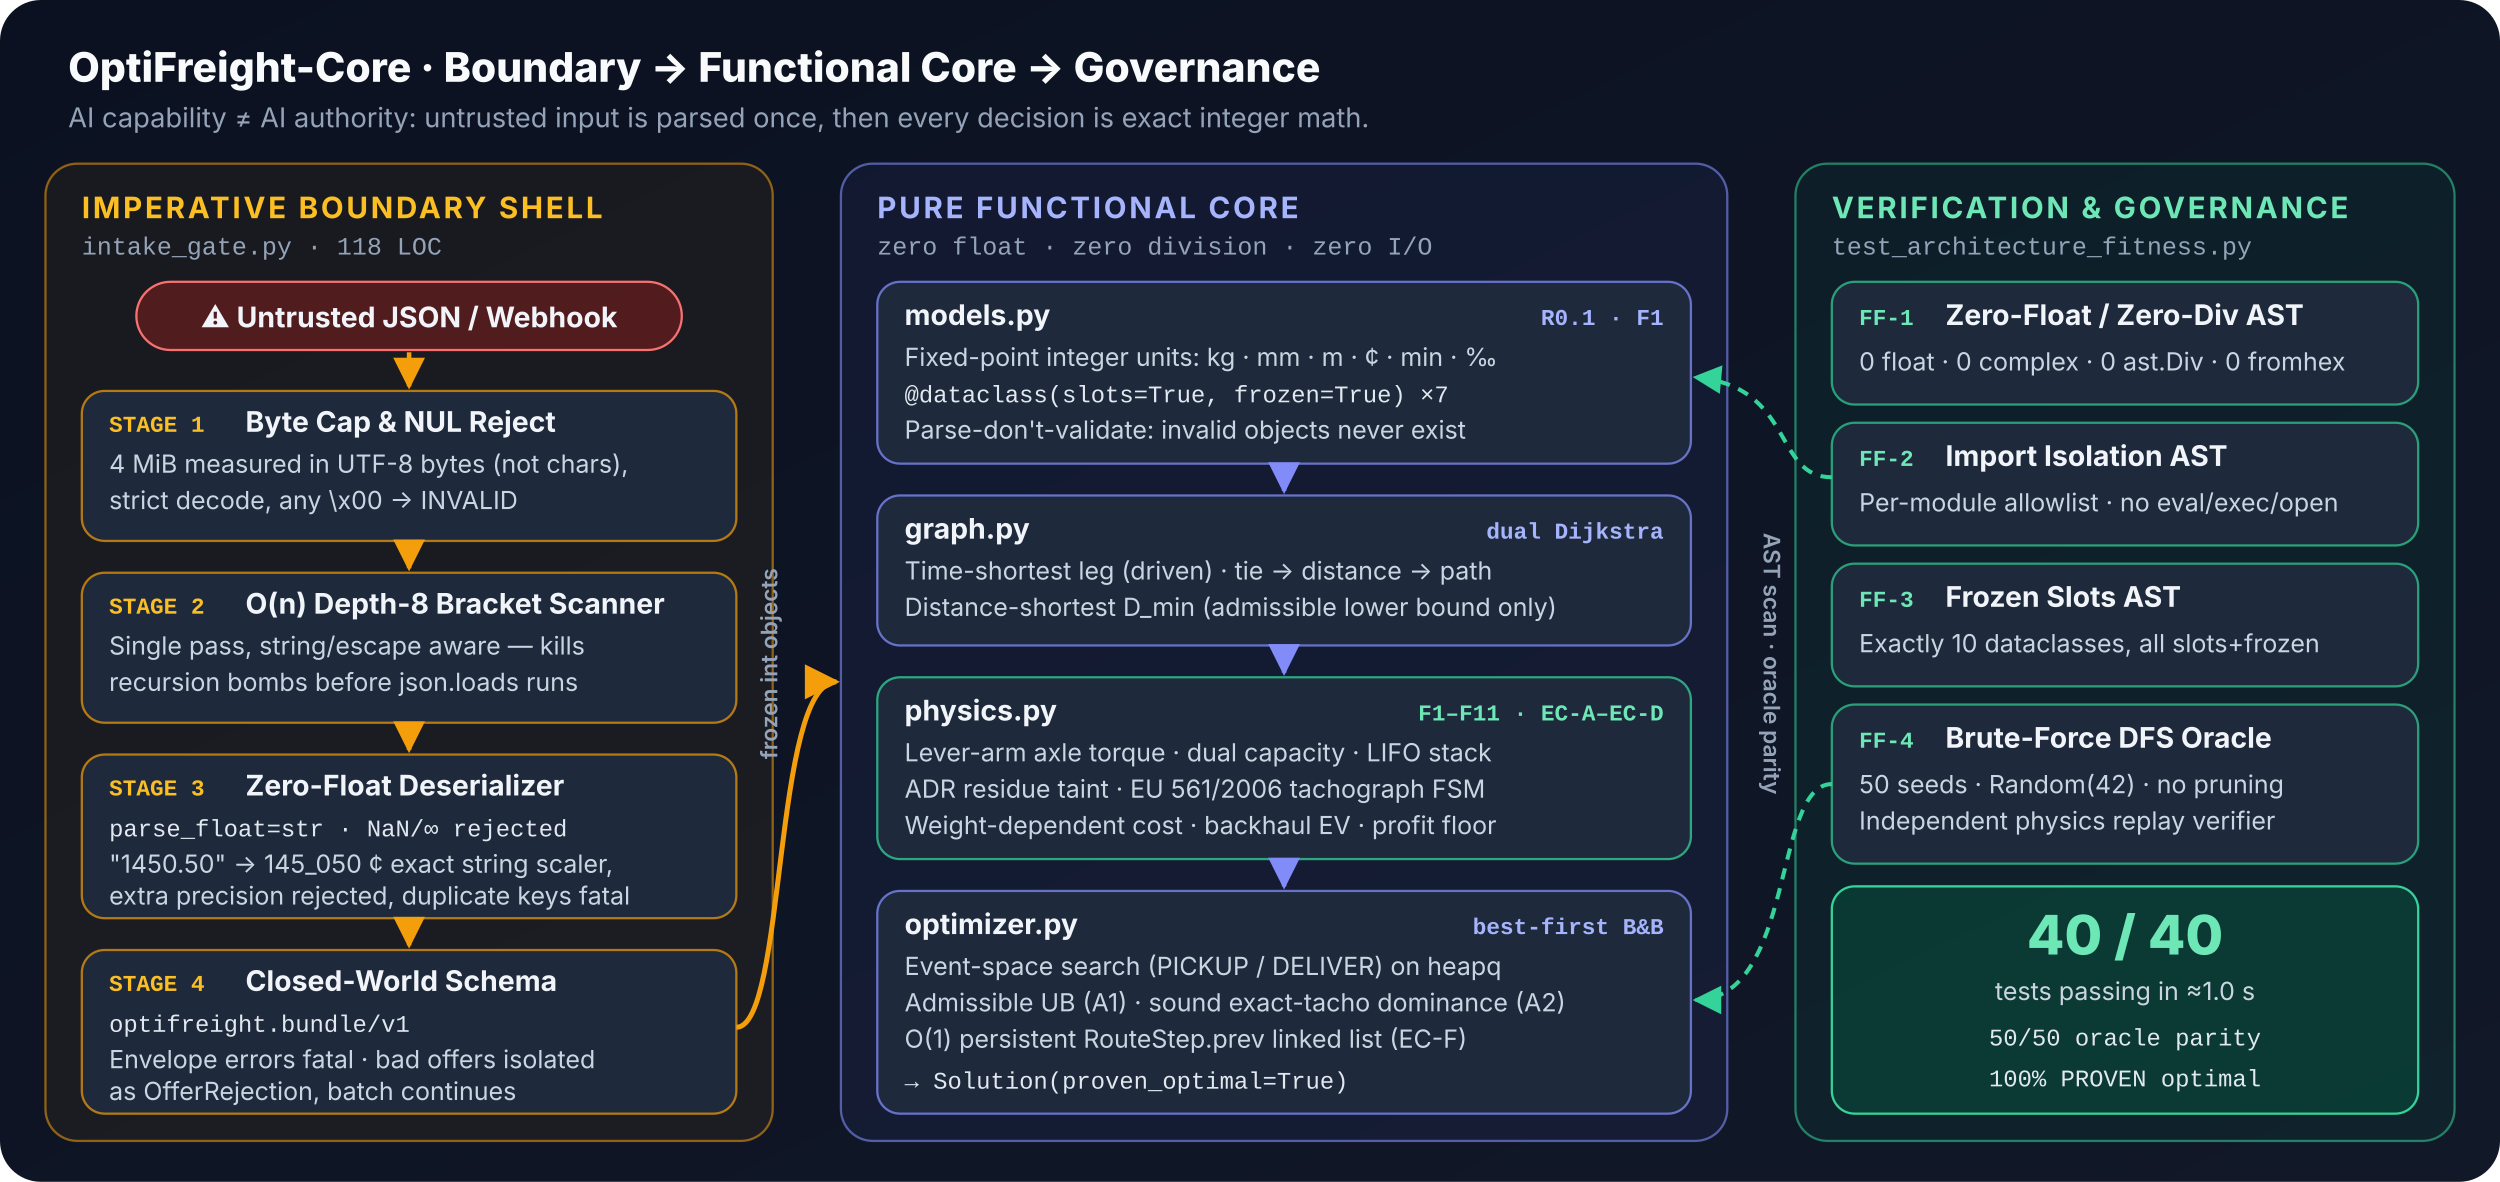
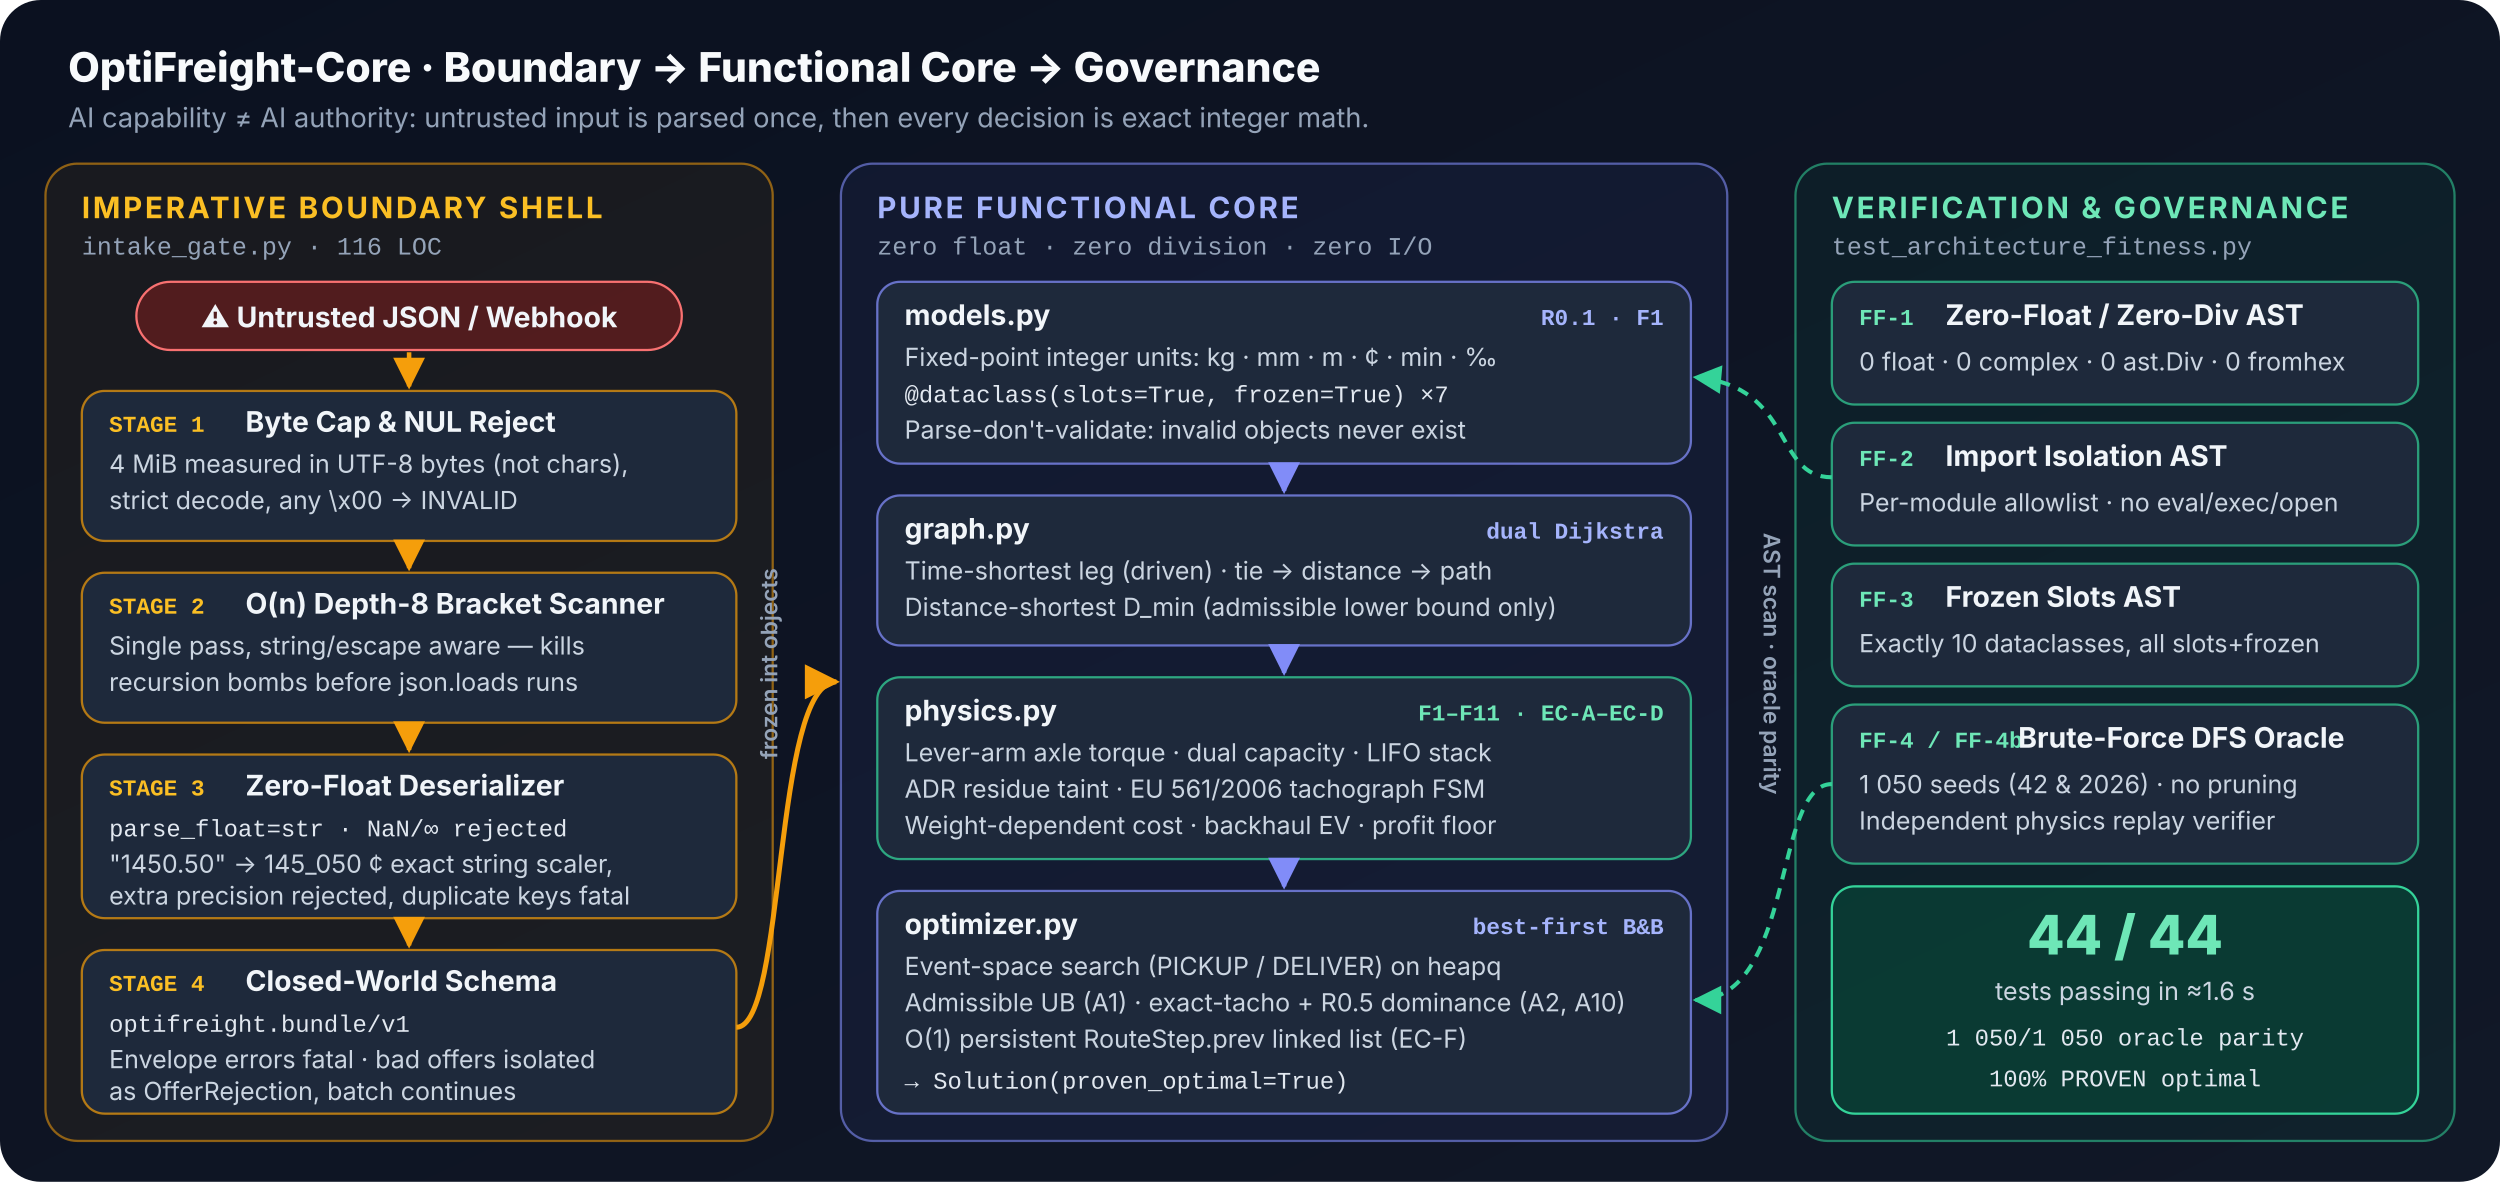
<svg xmlns="http://www.w3.org/2000/svg" viewBox="0 0 1100 520" width="1100" height="520" role="img" aria-labelledby="t d">
  <defs>
    <linearGradient id="bg" x1="0" y1="0" x2="1" y2="1">
      <stop offset="0" stop-color="#0b1120" />
      <stop offset="1" stop-color="#111827" />
    </linearGradient>
    <marker id="aA" viewBox="0 0 10 10" refX="9" refY="5" markerWidth="7" markerHeight="7" orient="auto-start-reverse">
      <path d="M0,0 L10,5 L0,10 z" fill="#f59e0b" />
    </marker>
    <marker id="aI" viewBox="0 0 10 10" refX="9" refY="5" markerWidth="7" markerHeight="7" orient="auto-start-reverse">
      <path d="M0,0 L10,5 L0,10 z" fill="#818cf8" />
    </marker>
    <marker id="aE" viewBox="0 0 10 10" refX="9" refY="5" markerWidth="7" markerHeight="7" orient="auto-start-reverse">
      <path d="M0,0 L10,5 L0,10 z" fill="#34d399" />
    </marker>
    <style>
      .h  { font: 700 13px 'Inter','Segoe UI',Helvetica,Arial,sans-serif; letter-spacing: 1.2px; }
      .sh { font: 500 11px 'JetBrains Mono',Consolas,'Courier New',monospace; fill: #94a3b8; }
      .ct { font: 700 12.5px 'Inter','Segoe UI',Helvetica,Arial,sans-serif; fill: #f1f5f9; }
      .cb { font: 400 11px 'Inter','Segoe UI',Helvetica,Arial,sans-serif; fill: #cbd5e1; }
      .mono { font: 500 10.5px 'JetBrains Mono',Consolas,'Courier New',monospace; fill: #e2e8f0; }
      .tag { font: 700 10px 'JetBrains Mono',Consolas,'Courier New',monospace; }
      .title { font: 800 18px 'Inter','Segoe UI',Helvetica,Arial,sans-serif; fill: #f8fafc; }
      .sub { font: 400 12px 'Inter','Segoe UI',Helvetica,Arial,sans-serif; fill: #94a3b8; }
      .card { fill: #1e293b; }
      .lbl { font: 600 10px 'Inter','Segoe UI',Helvetica,Arial,sans-serif; fill: #94a3b8; }
    </style>
  </defs>
  <rect width="1100" height="520" rx="18" fill="url(#bg)" />
  <text x="30" y="36" class="title">OptiFreight-Core · Boundary → Functional Core → Governance</text>
  <text x="30" y="56" class="sub">AI capability ≠ AI authority: untrusted input is parsed once, then every decision is exact integer math.</text>
  <rect x="20" y="72" width="320" height="430" rx="14" fill="#f59e0b" fill-opacity="0.06" stroke="#f59e0b" stroke-opacity="0.55" />
  <text x="36" y="96" class="h" fill="#fbbf24">IMPERATIVE BOUNDARY SHELL</text>
-   <text x="36" y="112" class="sh">intake_gate.py · 118 LOC</text>
+   <text x="36" y="112" class="sh">intake_gate.py · 116 LOC</text>
  <rect x="60" y="124" width="240" height="30" rx="15" fill="#7f1d1d" fill-opacity="0.55" stroke="#f87171" />
  <text x="180" y="144" text-anchor="middle" class="ct" fill="#fecaca">⚠ Untrusted JSON / Webhook</text>
  <line x1="180" y1="155" x2="180" y2="170" stroke="#f59e0b" stroke-width="2" marker-end="url(#aA)" />
  <rect x="36" y="172" width="288" height="66" rx="10" class="card" stroke="#f59e0b" stroke-opacity="0.7" />
  <text x="48" y="190" class="tag" fill="#fbbf24">STAGE 1</text>
  <text x="108" y="190" class="ct">Byte Cap &amp; NUL Reject</text>
  <text x="48" y="208" class="cb">4 MiB measured in UTF-8 bytes (not chars),</text>
  <text x="48" y="224" class="cb">strict decode, any \x00 → INVALID</text>
  <line x1="180" y1="239" x2="180" y2="250" stroke="#f59e0b" stroke-width="2" marker-end="url(#aA)" />
  <rect x="36" y="252" width="288" height="66" rx="10" class="card" stroke="#f59e0b" stroke-opacity="0.7" />
  <text x="48" y="270" class="tag" fill="#fbbf24">STAGE 2</text>
  <text x="108" y="270" class="ct">O(n) Depth-8 Bracket Scanner</text>
  <text x="48" y="288" class="cb">Single pass, string/escape aware — kills</text>
  <text x="48" y="304" class="cb">recursion bombs before json.loads runs</text>
  <line x1="180" y1="319" x2="180" y2="330" stroke="#f59e0b" stroke-width="2" marker-end="url(#aA)" />
  <rect x="36" y="332" width="288" height="72" rx="10" class="card" stroke="#f59e0b" stroke-opacity="0.7" />
  <text x="48" y="350" class="tag" fill="#fbbf24">STAGE 3</text>
  <text x="108" y="350" class="ct">Zero-Float Deserializer</text>
  <text x="48" y="368" class="mono">parse_float=str · NaN/∞ rejected</text>
  <text x="48" y="384" class="cb">"1450.50" → 145_050 ¢ exact string scaler,</text>
  <text x="48" y="398" class="cb">extra precision rejected, duplicate keys fatal</text>
  <line x1="180" y1="405" x2="180" y2="416" stroke="#f59e0b" stroke-width="2" marker-end="url(#aA)" />
  <rect x="36" y="418" width="288" height="72" rx="10" class="card" stroke="#f59e0b" stroke-opacity="0.7" />
  <text x="48" y="436" class="tag" fill="#fbbf24">STAGE 4</text>
  <text x="108" y="436" class="ct">Closed-World Schema</text>
  <text x="48" y="454" class="mono">optifreight.bundle/v1</text>
  <text x="48" y="470" class="cb">Envelope errors fatal · bad offers isolated</text>
  <text x="48" y="484" class="cb">as OfferRejection, batch continues</text>
  <path d="M324,452 C346,452 340,300 368,300" fill="none" stroke="#f59e0b" stroke-width="2.2" marker-end="url(#aA)" />
  <text x="342" y="292" class="lbl" transform="rotate(-90 342 292)" text-anchor="middle">frozen int objects</text>
  <rect x="370" y="72" width="390" height="430" rx="14" fill="#6366f1" fill-opacity="0.07" stroke="#818cf8" stroke-opacity="0.6" />
  <text x="386" y="96" class="h" fill="#a5b4fc">PURE FUNCTIONAL CORE</text>
  <text x="386" y="112" class="sh">zero float · zero division · zero I/O</text>
  <rect x="386" y="124" width="358" height="80" rx="10" class="card" stroke="#818cf8" stroke-opacity="0.75" />
  <text x="398" y="143" class="ct">models.py</text>
  <text x="732" y="143" text-anchor="end" class="tag" fill="#a5b4fc">R0.1 · F1</text>
  <text x="398" y="161" class="cb">Fixed-point integer units: kg · mm · m · ¢ · min · ‰</text>
  <text x="398" y="177" class="mono">@dataclass(slots=True, frozen=True) ×7</text>
  <text x="398" y="193" class="cb">Parse-don't-validate: invalid objects never exist</text>
  <line x1="565" y1="205" x2="565" y2="216" stroke="#818cf8" stroke-width="2" marker-end="url(#aI)" />
  <rect x="386" y="218" width="358" height="66" rx="10" class="card" stroke="#818cf8" stroke-opacity="0.75" />
  <text x="398" y="237" class="ct">graph.py</text>
  <text x="732" y="237" text-anchor="end" class="tag" fill="#a5b4fc">dual Dijkstra</text>
  <text x="398" y="255" class="cb">Time-shortest leg (driven) · tie → distance → path</text>
  <text x="398" y="271" class="cb">Distance-shortest D_min (admissible lower bound only)</text>
  <line x1="565" y1="285" x2="565" y2="296" stroke="#818cf8" stroke-width="2" marker-end="url(#aI)" />
  <rect x="386" y="298" width="358" height="80" rx="10" class="card" stroke="#34d399" stroke-opacity="0.75" />
  <text x="398" y="317" class="ct">physics.py</text>
  <text x="732" y="317" text-anchor="end" class="tag" fill="#6ee7b7">F1–F11 · EC-A–EC-D</text>
  <text x="398" y="335" class="cb">Lever-arm axle torque · dual capacity · LIFO stack</text>
  <text x="398" y="351" class="cb">ADR residue taint · EU 561/2006 tachograph FSM</text>
  <text x="398" y="367" class="cb">Weight-dependent cost · backhaul EV · profit floor</text>
  <line x1="565" y1="379" x2="565" y2="390" stroke="#818cf8" stroke-width="2" marker-end="url(#aI)" />
  <rect x="386" y="392" width="358" height="98" rx="10" class="card" stroke="#818cf8" stroke-opacity="0.75" />
  <text x="398" y="411" class="ct">optimizer.py</text>
  <text x="732" y="411" text-anchor="end" class="tag" fill="#a5b4fc">best-first B&amp;B</text>
  <text x="398" y="429" class="cb">Event-space search (PICKUP / DELIVER) on heapq</text>
-   <text x="398" y="445" class="cb">Admissible UB (A1) · sound exact-tacho dominance (A2)</text>
+   <text x="398" y="445" class="cb">Admissible UB (A1) · exact-tacho + R0.5 dominance (A2, A10)</text>
  <text x="398" y="461" class="cb">O(1) persistent RouteStep.prev linked list (EC-F)</text>
  <text x="398" y="479" class="mono">→ Solution(proven_optimal=True)</text>
  <rect x="790" y="72" width="290" height="430" rx="14" fill="#10b981" fill-opacity="0.06" stroke="#34d399" stroke-opacity="0.55" />
  <text x="806" y="96" class="h" fill="#6ee7b7">VERIFICATION &amp; GOVERNANCE</text>
  <text x="806" y="112" class="sh">test_architecture_fitness.py</text>
  <rect x="806" y="124" width="258" height="54" rx="10" class="card" stroke="#34d399" stroke-opacity="0.7" />
  <text x="818" y="143" class="tag" fill="#6ee7b7">FF-1</text>
  <text x="856" y="143" class="ct">Zero-Float / Zero-Div AST</text>
  <text x="818" y="163" class="cb">0 float · 0 complex · 0 ast.Div · 0 fromhex</text>
  <rect x="806" y="186" width="258" height="54" rx="10" class="card" stroke="#34d399" stroke-opacity="0.7" />
  <text x="818" y="205" class="tag" fill="#6ee7b7">FF-2</text>
  <text x="856" y="205" class="ct">Import Isolation AST</text>
  <text x="818" y="225" class="cb">Per-module allowlist · no eval/exec/open</text>
  <rect x="806" y="248" width="258" height="54" rx="10" class="card" stroke="#34d399" stroke-opacity="0.7" />
  <text x="818" y="267" class="tag" fill="#6ee7b7">FF-3</text>
  <text x="856" y="267" class="ct">Frozen Slots AST</text>
  <text x="818" y="287" class="cb">Exactly 10 dataclasses, all slots+frozen</text>
  <rect x="806" y="310" width="258" height="70" rx="10" class="card" stroke="#34d399" stroke-opacity="0.7" />
-   <text x="818" y="329" class="tag" fill="#6ee7b7">FF-4</text>
-   <text x="856" y="329" class="ct">Brute-Force DFS Oracle</text>
-   <text x="818" y="349" class="cb">50 seeds · Random(42) · no pruning</text>
+   <text x="818" y="329" class="tag" fill="#6ee7b7">FF-4 / FF-4b</text>
+   <text x="888" y="329" class="ct">Brute-Force DFS Oracle</text>
+   <text x="818" y="349" class="cb">1 050 seeds (42 &amp; 2026) · no pruning</text>
  <text x="818" y="365" class="cb">Independent physics replay verifier</text>
  <rect x="806" y="390" width="258" height="100" rx="10" fill="#064e3b" fill-opacity="0.55" stroke="#34d399" />
-   <text x="935" y="420" text-anchor="middle" font-family="Inter,Segoe UI,Helvetica,Arial,sans-serif" font-size="24" font-weight="800" fill="#6ee7b7">40 / 40</text>
-   <text x="935" y="440" text-anchor="middle" class="cb">tests passing in ≈1.0 s</text>
-   <text x="935" y="460" text-anchor="middle" class="mono">50/50 oracle parity</text>
+   <text x="935" y="420" text-anchor="middle" font-family="Inter,Segoe UI,Helvetica,Arial,sans-serif" font-size="24" font-weight="800" fill="#6ee7b7">44 / 44</text>
+   <text x="935" y="440" text-anchor="middle" class="cb">tests passing in ≈1.6 s</text>
+   <text x="935" y="460" text-anchor="middle" class="mono">1 050/1 050 oracle parity</text>
  <text x="935" y="478" text-anchor="middle" class="mono">100% PROVEN optimal</text>
  <path d="M806,210 C780,210 790,170 746,166" fill="none" stroke="#34d399" stroke-width="1.8" stroke-dasharray="5 4" marker-end="url(#aE)" />
  <path d="M806,345 C780,345 790,440 746,440" fill="none" stroke="#34d399" stroke-width="1.8" stroke-dasharray="5 4" marker-end="url(#aE)" />
  <text x="776" y="292" class="lbl" transform="rotate(90 776 292)" text-anchor="middle">AST scan · oracle parity</text>
</svg>
